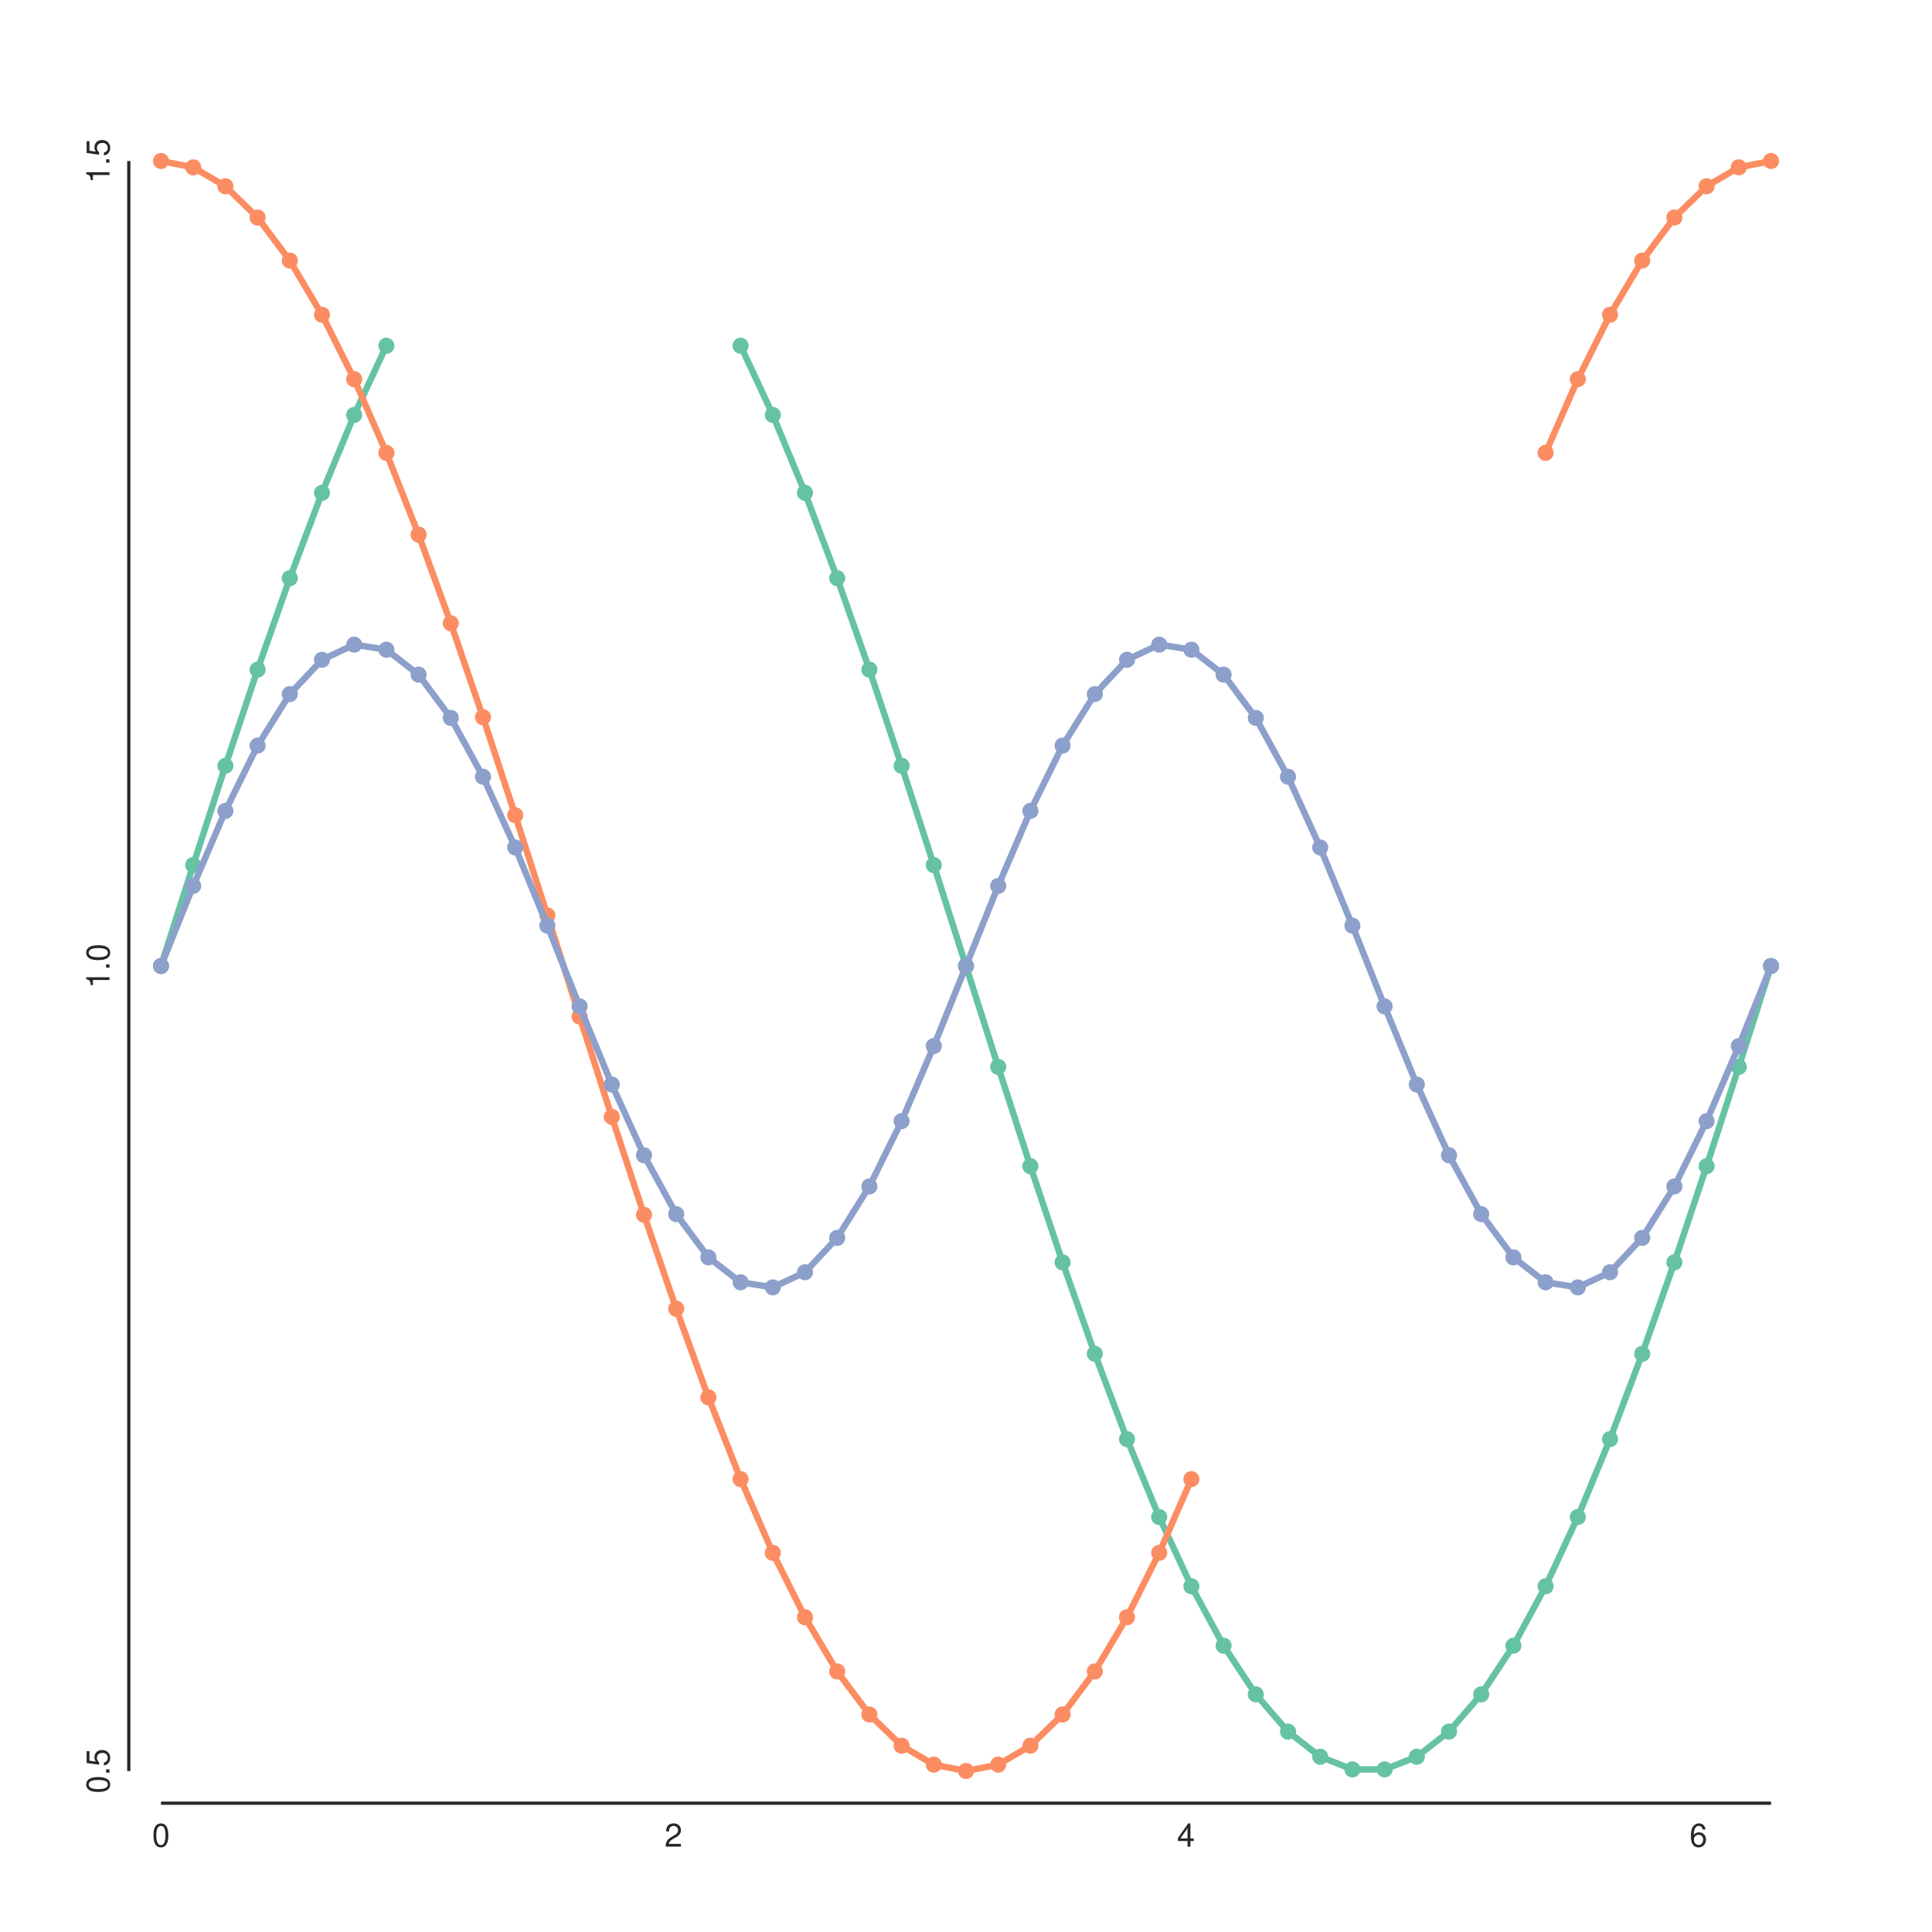
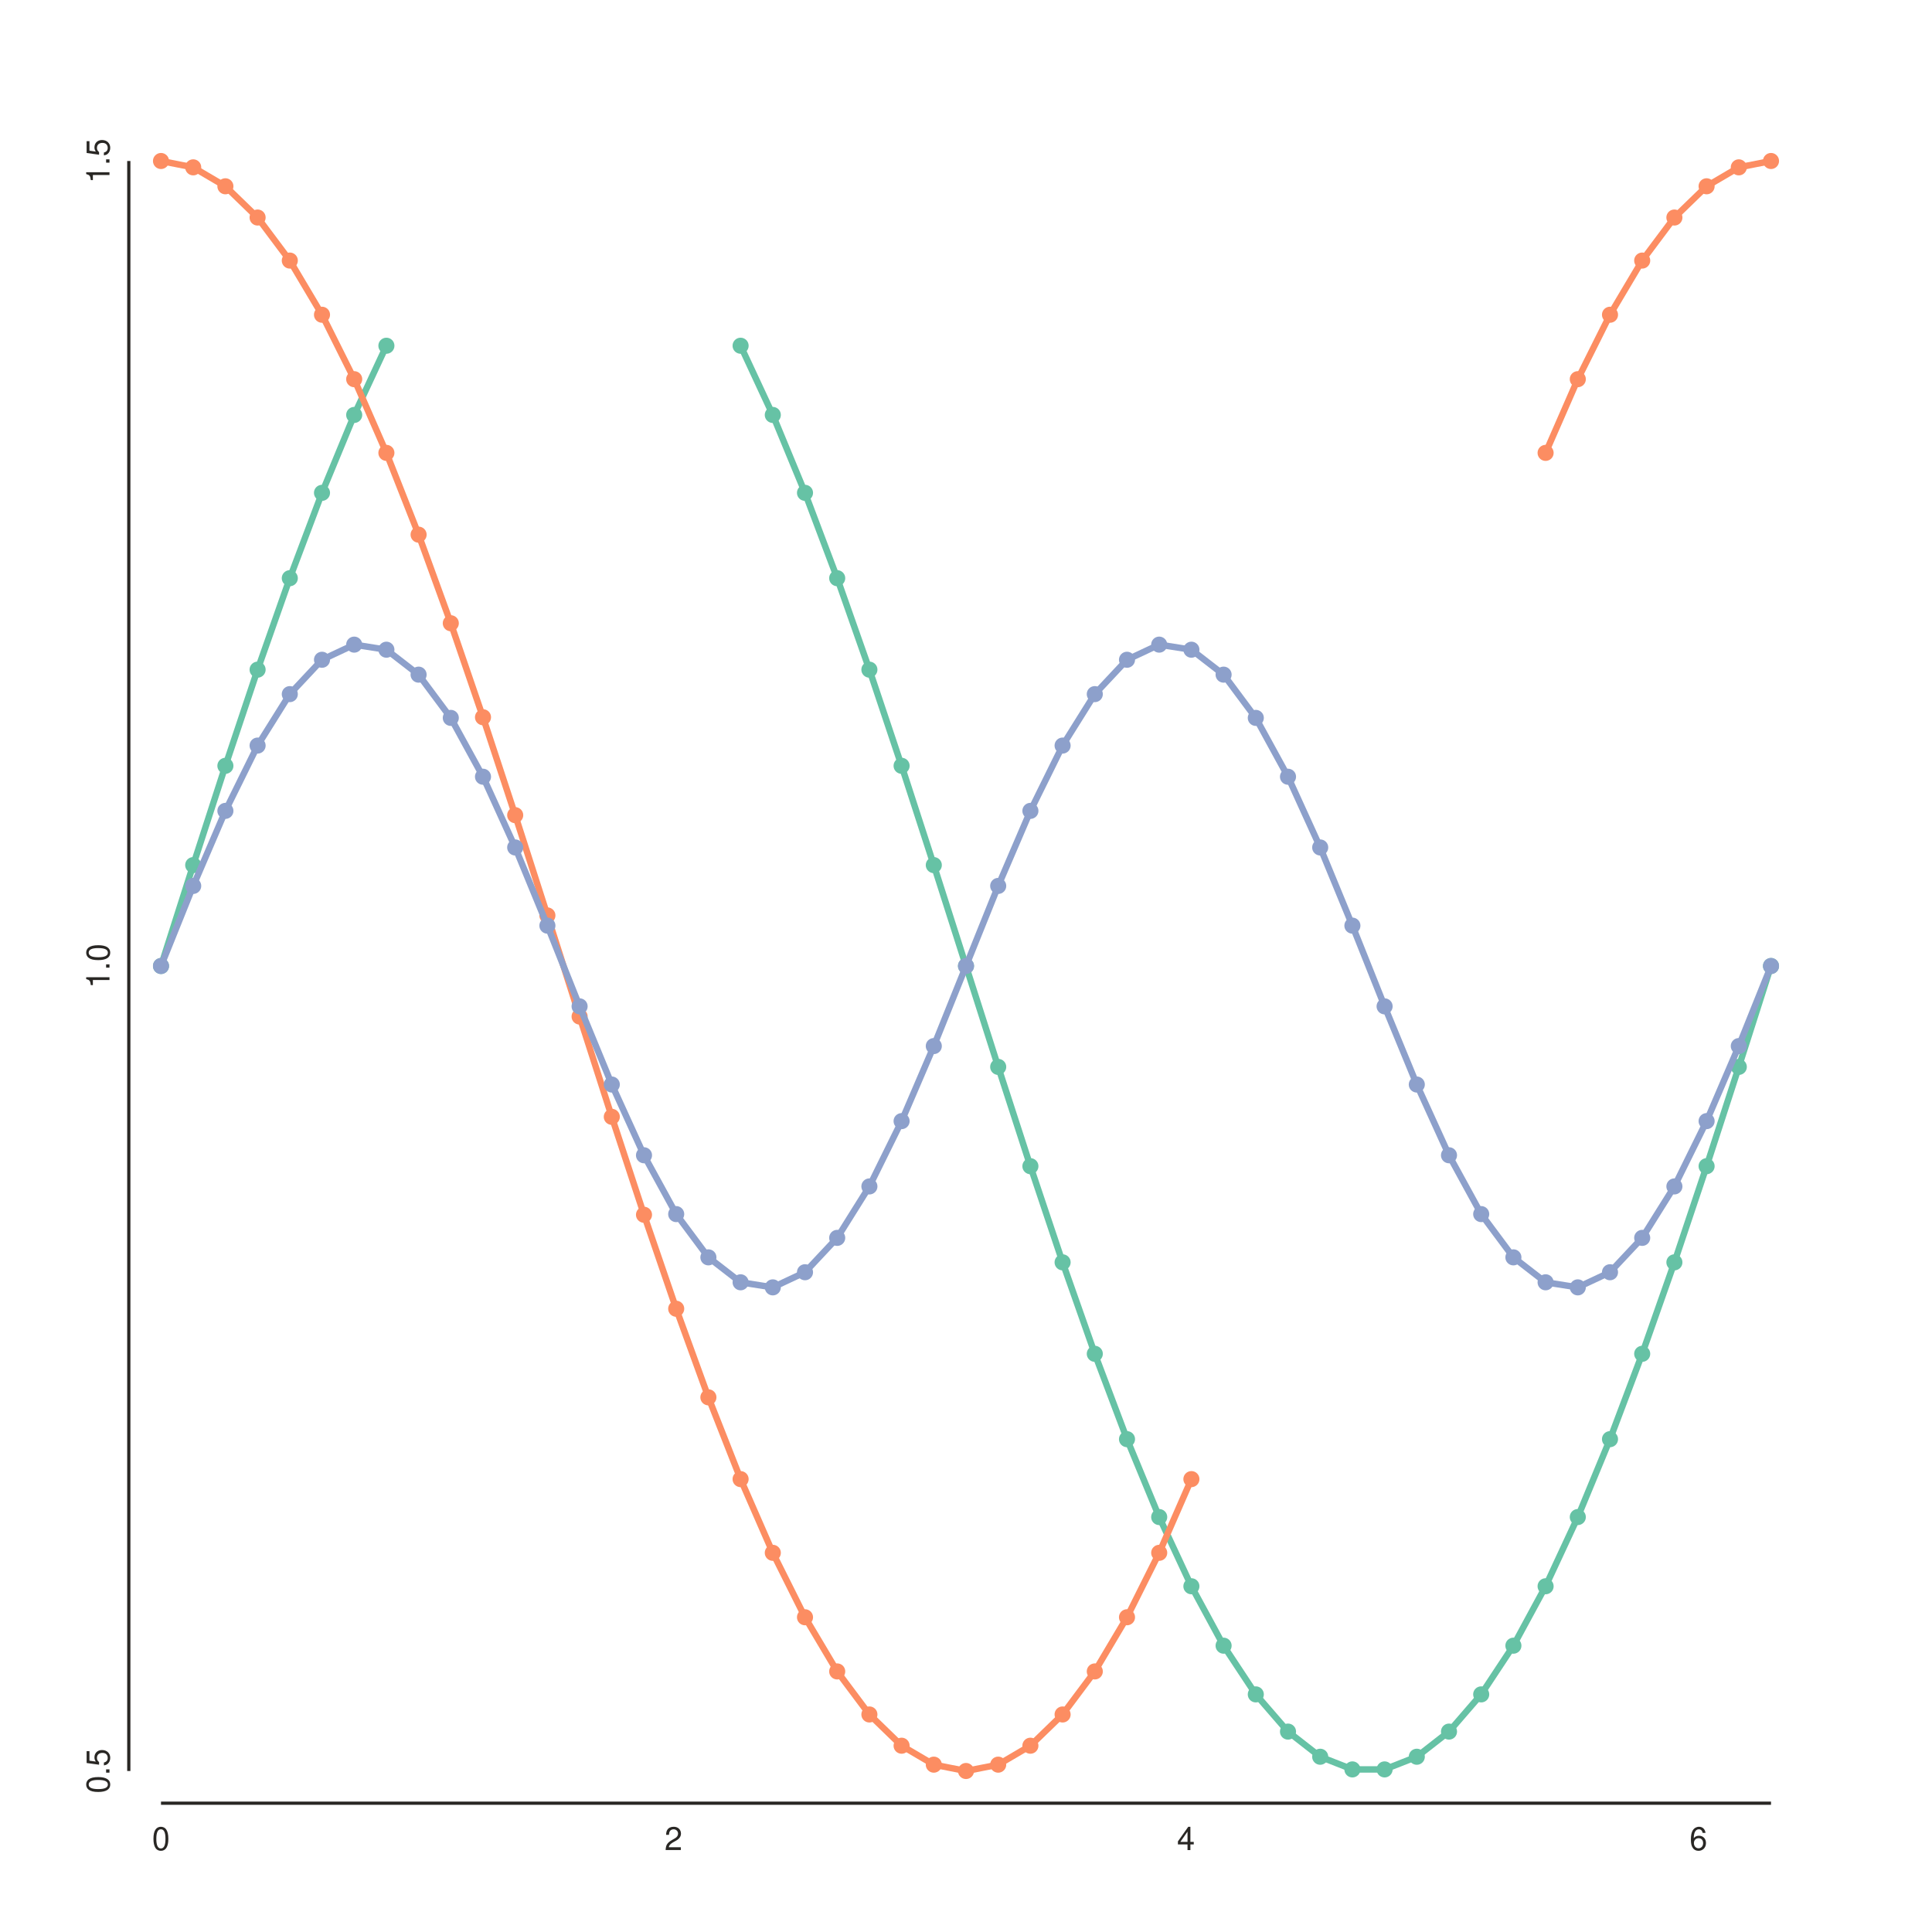
- <svg xmlns="http://www.w3.org/2000/svg" class="toyplot-canvas-Canvas" height="600px" id="t0dc71992e02b4cf79dc7ba71f6595b8d" preserveAspectRatio="xMidYMid meet" style="background-color:transparent;fill:rgb(16.1%,15.3%,14.1%);fill-opacity:1.0;font-family:Helvetica;font-size:12px;opacity:1.0;stroke:rgb(16.1%,15.3%,14.1%);stroke-opacity:1.0;stroke-width:1.0" viewBox="0 0 600 600" width="600px">
-   <g class="toyplot-coordinates-Cartesian" id="t610a95541fbd4a22872350d57c24af96">
-     <clipPath id="t1fc80acf8c0948b993876fee525b916b">
+ <svg xmlns="http://www.w3.org/2000/svg" class="toyplot-canvas-Canvas" height="600px" id="tf607abf284d64e96958c75a27f06b3d8" preserveAspectRatio="xMidYMid meet" style="background-color:transparent;fill:rgb(16.1%,15.3%,14.1%);fill-opacity:1.0;font-family:Helvetica;font-size:12px;opacity:1.0;stroke:rgb(16.1%,15.3%,14.1%);stroke-opacity:1.0;stroke-width:1.0" viewBox="0 0 600 600" width="600px">
+   <g class="toyplot-coordinates-Cartesian" id="t9834a1cdb73b4384be215d32b6aa1fff">
+     <clipPath id="t04807524d8b04480a5f0d06c09447df0">
      <rect height="520.0" width="520.0" x="40.0" y="40.0" />
    </clipPath>
-     <g clip-path="url(#t1fc80acf8c0948b993876fee525b916b)">
-       <g class="toyplot-mark-Plot" id="td77053568572409492e57a505c7366ea" style="fill:none">
+     <g clip-path="url(#t04807524d8b04480a5f0d06c09447df0)">
+       <g class="toyplot-mark-Plot" id="t2c531f40301d4f6280c9994511102b2a" style="fill:none">
        <g class="toyplot-Series">
          <path d="M 50.0 300.0 L 60.0 268.667 L 70.0 237.828 L 80.0 207.969 L 90.0 179.562 L 100.0 153.054 L 110.0 128.863 L 120 107.372 M 230.0 107.372 L 240 128.863 L 250.0 153.054 L 260.0 179.562 L 270.0 207.969 L 280.0 237.828 L 290.0 268.667 L 300 300 L 310.0 331.333 L 320.0 362.172 L 330 392.031 L 340 420.438 L 350 446.946 L 360.0 471.137 L 370.0 492.628 L 380.0 511.082 L 390 526.207 L 400.0 537.764 L 410.0 545.572 L 420 549.507 L 430 549.507 L 440 545.572 L 450.0 537.764 L 460 526.207 L 470 511.082 L 480 492.628 L 490 471.137 L 500 446.946 L 510.0 420.438 L 520.0 392.031 L 530.0 362.172 L 540.0 331.333 L 550.0 300" style="stroke:rgb(40%,76.1%,64.7%);stroke-opacity:1.0;stroke-width:2.0" />
          <g class="toyplot-Datum" style="fill:rgb(40%,76.1%,64.7%);fill-opacity:1.0;opacity:1.0;stroke:rgb(40%,76.1%,64.7%);stroke-opacity:1.0">
            <circle cx="50.0" cy="300.0" r="2.0" />
          </g>
          <g class="toyplot-Datum" style="fill:rgb(40%,76.1%,64.7%);fill-opacity:1.0;opacity:1.0;stroke:rgb(40%,76.1%,64.7%);stroke-opacity:1.0">
            <circle cx="60.0" cy="268.667" r="2.0" />
          </g>
          <g class="toyplot-Datum" style="fill:rgb(40%,76.1%,64.7%);fill-opacity:1.0;opacity:1.0;stroke:rgb(40%,76.1%,64.7%);stroke-opacity:1.0">
            <circle cx="70.0" cy="237.828" r="2.0" />
          </g>
          <g class="toyplot-Datum" style="fill:rgb(40%,76.1%,64.7%);fill-opacity:1.0;opacity:1.0;stroke:rgb(40%,76.1%,64.7%);stroke-opacity:1.0">
            <circle cx="80.0" cy="207.969" r="2.0" />
          </g>
          <g class="toyplot-Datum" style="fill:rgb(40%,76.1%,64.7%);fill-opacity:1.0;opacity:1.0;stroke:rgb(40%,76.1%,64.7%);stroke-opacity:1.0">
            <circle cx="90.0" cy="179.562" r="2.0" />
          </g>
          <g class="toyplot-Datum" style="fill:rgb(40%,76.1%,64.7%);fill-opacity:1.0;opacity:1.0;stroke:rgb(40%,76.1%,64.7%);stroke-opacity:1.0">
            <circle cx="100.0" cy="153.054" r="2.0" />
          </g>
          <g class="toyplot-Datum" style="fill:rgb(40%,76.1%,64.7%);fill-opacity:1.0;opacity:1.0;stroke:rgb(40%,76.1%,64.7%);stroke-opacity:1.0">
            <circle cx="110.0" cy="128.863" r="2.0" />
          </g>
          <g class="toyplot-Datum" style="fill:rgb(40%,76.1%,64.7%);fill-opacity:1.0;opacity:1.0;stroke:rgb(40%,76.1%,64.7%);stroke-opacity:1.0">
            <circle cx="120" cy="107.372" r="2.0" />
          </g>
          <g class="toyplot-Datum" style="fill:rgb(40%,76.1%,64.7%);fill-opacity:1.0;opacity:1.0;stroke:rgb(40%,76.1%,64.7%);stroke-opacity:1.0">
            <circle cx="230.0" cy="107.372" r="2.0" />
          </g>
          <g class="toyplot-Datum" style="fill:rgb(40%,76.1%,64.7%);fill-opacity:1.0;opacity:1.0;stroke:rgb(40%,76.1%,64.7%);stroke-opacity:1.0">
            <circle cx="240" cy="128.863" r="2.0" />
          </g>
          <g class="toyplot-Datum" style="fill:rgb(40%,76.1%,64.7%);fill-opacity:1.0;opacity:1.0;stroke:rgb(40%,76.1%,64.7%);stroke-opacity:1.0">
            <circle cx="250.0" cy="153.054" r="2.0" />
          </g>
          <g class="toyplot-Datum" style="fill:rgb(40%,76.1%,64.7%);fill-opacity:1.0;opacity:1.0;stroke:rgb(40%,76.1%,64.7%);stroke-opacity:1.0">
            <circle cx="260.0" cy="179.562" r="2.0" />
          </g>
          <g class="toyplot-Datum" style="fill:rgb(40%,76.1%,64.7%);fill-opacity:1.0;opacity:1.0;stroke:rgb(40%,76.1%,64.7%);stroke-opacity:1.0">
            <circle cx="270.0" cy="207.969" r="2.0" />
          </g>
          <g class="toyplot-Datum" style="fill:rgb(40%,76.1%,64.7%);fill-opacity:1.0;opacity:1.0;stroke:rgb(40%,76.1%,64.7%);stroke-opacity:1.0">
            <circle cx="280.0" cy="237.828" r="2.0" />
          </g>
          <g class="toyplot-Datum" style="fill:rgb(40%,76.1%,64.7%);fill-opacity:1.0;opacity:1.0;stroke:rgb(40%,76.1%,64.7%);stroke-opacity:1.0">
            <circle cx="290.0" cy="268.667" r="2.0" />
          </g>
          <g class="toyplot-Datum" style="fill:rgb(40%,76.1%,64.7%);fill-opacity:1.0;opacity:1.0;stroke:rgb(40%,76.1%,64.7%);stroke-opacity:1.0">
            <circle cx="300" cy="300" r="2.0" />
          </g>
          <g class="toyplot-Datum" style="fill:rgb(40%,76.1%,64.7%);fill-opacity:1.0;opacity:1.0;stroke:rgb(40%,76.1%,64.7%);stroke-opacity:1.0">
            <circle cx="310.0" cy="331.333" r="2.0" />
          </g>
          <g class="toyplot-Datum" style="fill:rgb(40%,76.1%,64.7%);fill-opacity:1.0;opacity:1.0;stroke:rgb(40%,76.1%,64.7%);stroke-opacity:1.0">
            <circle cx="320.0" cy="362.172" r="2.0" />
          </g>
          <g class="toyplot-Datum" style="fill:rgb(40%,76.1%,64.7%);fill-opacity:1.0;opacity:1.0;stroke:rgb(40%,76.1%,64.7%);stroke-opacity:1.0">
            <circle cx="330" cy="392.031" r="2.0" />
          </g>
          <g class="toyplot-Datum" style="fill:rgb(40%,76.1%,64.7%);fill-opacity:1.0;opacity:1.0;stroke:rgb(40%,76.1%,64.7%);stroke-opacity:1.0">
            <circle cx="340" cy="420.438" r="2.0" />
          </g>
          <g class="toyplot-Datum" style="fill:rgb(40%,76.1%,64.7%);fill-opacity:1.0;opacity:1.0;stroke:rgb(40%,76.1%,64.7%);stroke-opacity:1.0">
            <circle cx="350" cy="446.946" r="2.0" />
          </g>
          <g class="toyplot-Datum" style="fill:rgb(40%,76.1%,64.7%);fill-opacity:1.0;opacity:1.0;stroke:rgb(40%,76.1%,64.7%);stroke-opacity:1.0">
            <circle cx="360.0" cy="471.137" r="2.0" />
          </g>
          <g class="toyplot-Datum" style="fill:rgb(40%,76.1%,64.7%);fill-opacity:1.0;opacity:1.0;stroke:rgb(40%,76.1%,64.7%);stroke-opacity:1.0">
            <circle cx="370.0" cy="492.628" r="2.0" />
          </g>
          <g class="toyplot-Datum" style="fill:rgb(40%,76.1%,64.7%);fill-opacity:1.0;opacity:1.0;stroke:rgb(40%,76.1%,64.7%);stroke-opacity:1.0">
            <circle cx="380.0" cy="511.082" r="2.0" />
          </g>
          <g class="toyplot-Datum" style="fill:rgb(40%,76.1%,64.7%);fill-opacity:1.0;opacity:1.0;stroke:rgb(40%,76.1%,64.7%);stroke-opacity:1.0">
            <circle cx="390" cy="526.207" r="2.0" />
          </g>
          <g class="toyplot-Datum" style="fill:rgb(40%,76.1%,64.7%);fill-opacity:1.0;opacity:1.0;stroke:rgb(40%,76.1%,64.7%);stroke-opacity:1.0">
            <circle cx="400.0" cy="537.764" r="2.0" />
          </g>
          <g class="toyplot-Datum" style="fill:rgb(40%,76.1%,64.7%);fill-opacity:1.0;opacity:1.0;stroke:rgb(40%,76.1%,64.7%);stroke-opacity:1.0">
            <circle cx="410.0" cy="545.572" r="2.0" />
          </g>
          <g class="toyplot-Datum" style="fill:rgb(40%,76.1%,64.7%);fill-opacity:1.0;opacity:1.0;stroke:rgb(40%,76.1%,64.7%);stroke-opacity:1.0">
            <circle cx="420" cy="549.507" r="2.0" />
          </g>
          <g class="toyplot-Datum" style="fill:rgb(40%,76.1%,64.7%);fill-opacity:1.0;opacity:1.0;stroke:rgb(40%,76.1%,64.7%);stroke-opacity:1.0">
            <circle cx="430" cy="549.507" r="2.0" />
          </g>
          <g class="toyplot-Datum" style="fill:rgb(40%,76.1%,64.7%);fill-opacity:1.0;opacity:1.0;stroke:rgb(40%,76.1%,64.7%);stroke-opacity:1.0">
            <circle cx="440" cy="545.572" r="2.0" />
          </g>
          <g class="toyplot-Datum" style="fill:rgb(40%,76.1%,64.7%);fill-opacity:1.0;opacity:1.0;stroke:rgb(40%,76.1%,64.7%);stroke-opacity:1.0">
            <circle cx="450.0" cy="537.764" r="2.0" />
          </g>
          <g class="toyplot-Datum" style="fill:rgb(40%,76.1%,64.7%);fill-opacity:1.0;opacity:1.0;stroke:rgb(40%,76.1%,64.7%);stroke-opacity:1.0">
            <circle cx="460" cy="526.207" r="2.0" />
          </g>
          <g class="toyplot-Datum" style="fill:rgb(40%,76.1%,64.7%);fill-opacity:1.0;opacity:1.0;stroke:rgb(40%,76.1%,64.7%);stroke-opacity:1.0">
            <circle cx="470" cy="511.082" r="2.0" />
          </g>
          <g class="toyplot-Datum" style="fill:rgb(40%,76.1%,64.7%);fill-opacity:1.0;opacity:1.0;stroke:rgb(40%,76.1%,64.7%);stroke-opacity:1.0">
            <circle cx="480" cy="492.628" r="2.0" />
          </g>
          <g class="toyplot-Datum" style="fill:rgb(40%,76.1%,64.7%);fill-opacity:1.0;opacity:1.0;stroke:rgb(40%,76.1%,64.7%);stroke-opacity:1.0">
            <circle cx="490" cy="471.137" r="2.0" />
          </g>
          <g class="toyplot-Datum" style="fill:rgb(40%,76.1%,64.7%);fill-opacity:1.0;opacity:1.0;stroke:rgb(40%,76.1%,64.7%);stroke-opacity:1.0">
            <circle cx="500" cy="446.946" r="2.0" />
          </g>
          <g class="toyplot-Datum" style="fill:rgb(40%,76.1%,64.7%);fill-opacity:1.0;opacity:1.0;stroke:rgb(40%,76.1%,64.7%);stroke-opacity:1.0">
            <circle cx="510.0" cy="420.438" r="2.0" />
          </g>
          <g class="toyplot-Datum" style="fill:rgb(40%,76.1%,64.7%);fill-opacity:1.0;opacity:1.0;stroke:rgb(40%,76.1%,64.7%);stroke-opacity:1.0">
            <circle cx="520.0" cy="392.031" r="2.0" />
          </g>
          <g class="toyplot-Datum" style="fill:rgb(40%,76.1%,64.7%);fill-opacity:1.0;opacity:1.0;stroke:rgb(40%,76.1%,64.7%);stroke-opacity:1.0">
            <circle cx="530.0" cy="362.172" r="2.0" />
          </g>
          <g class="toyplot-Datum" style="fill:rgb(40%,76.1%,64.7%);fill-opacity:1.0;opacity:1.0;stroke:rgb(40%,76.1%,64.7%);stroke-opacity:1.0">
            <circle cx="540.0" cy="331.333" r="2.0" />
          </g>
          <g class="toyplot-Datum" style="fill:rgb(40%,76.1%,64.7%);fill-opacity:1.0;opacity:1.0;stroke:rgb(40%,76.1%,64.7%);stroke-opacity:1.0">
            <circle cx="550.0" cy="300" r="2.0" />
          </g>
        </g>
        <g class="toyplot-Series">
          <path d="M 50.0 50.0 L 60.0 51.971 L 70.0 57.854 L 80.0 67.556 L 90.0 80.923 L 100.0 97.746 L 110.0 117.758 L 120 140.644 L 130.0 166.043 L 140.0 193.555 L 150.0 222.746 L 160.0 253.155 L 170.0 284.302 L 180.0 315.698 L 190 346.845 L 200 377.254 L 210.0 406.445 L 220 433.957 L 230.0 459.356 L 240 482.242 L 250.0 502.254 L 260.0 519.077 L 270.0 532.444 L 280.0 542.146 L 290.0 548.029 L 300 550.0 L 310.0 548.029 L 320.0 542.146 L 330 532.444 L 340 519.077 L 350 502.254 L 360.0 482.242 L 370.0 459.356 M 480 140.644 L 490 117.758 L 500 97.746 L 510.0 80.923 L 520.0 67.556 L 530.0 57.854 L 540.0 51.971 L 550.0 50.0" style="stroke:rgb(98.8%,55.3%,38.4%);stroke-opacity:1.0;stroke-width:2.0" />
          <g class="toyplot-Datum" style="fill:rgb(98.8%,55.3%,38.4%);fill-opacity:1.0;opacity:1.0;stroke:rgb(98.8%,55.3%,38.4%);stroke-opacity:1.0">
            <circle cx="50.0" cy="50.0" r="2.0" />
          </g>
          <g class="toyplot-Datum" style="fill:rgb(98.8%,55.3%,38.4%);fill-opacity:1.0;opacity:1.0;stroke:rgb(98.8%,55.3%,38.4%);stroke-opacity:1.0">
            <circle cx="60.0" cy="51.971" r="2.0" />
          </g>
          <g class="toyplot-Datum" style="fill:rgb(98.8%,55.3%,38.4%);fill-opacity:1.0;opacity:1.0;stroke:rgb(98.8%,55.3%,38.4%);stroke-opacity:1.0">
            <circle cx="70.0" cy="57.854" r="2.0" />
          </g>
          <g class="toyplot-Datum" style="fill:rgb(98.8%,55.3%,38.4%);fill-opacity:1.0;opacity:1.0;stroke:rgb(98.8%,55.3%,38.4%);stroke-opacity:1.0">
            <circle cx="80.0" cy="67.556" r="2.0" />
          </g>
          <g class="toyplot-Datum" style="fill:rgb(98.8%,55.3%,38.4%);fill-opacity:1.0;opacity:1.0;stroke:rgb(98.8%,55.3%,38.4%);stroke-opacity:1.0">
            <circle cx="90.0" cy="80.923" r="2.0" />
          </g>
          <g class="toyplot-Datum" style="fill:rgb(98.8%,55.3%,38.4%);fill-opacity:1.0;opacity:1.0;stroke:rgb(98.8%,55.3%,38.4%);stroke-opacity:1.0">
            <circle cx="100.0" cy="97.746" r="2.0" />
          </g>
          <g class="toyplot-Datum" style="fill:rgb(98.8%,55.3%,38.4%);fill-opacity:1.0;opacity:1.0;stroke:rgb(98.8%,55.3%,38.4%);stroke-opacity:1.0">
            <circle cx="110.0" cy="117.758" r="2.0" />
          </g>
          <g class="toyplot-Datum" style="fill:rgb(98.8%,55.3%,38.4%);fill-opacity:1.0;opacity:1.0;stroke:rgb(98.8%,55.3%,38.4%);stroke-opacity:1.0">
            <circle cx="120" cy="140.644" r="2.0" />
          </g>
          <g class="toyplot-Datum" style="fill:rgb(98.8%,55.3%,38.4%);fill-opacity:1.0;opacity:1.0;stroke:rgb(98.8%,55.3%,38.4%);stroke-opacity:1.0">
            <circle cx="130.0" cy="166.043" r="2.0" />
          </g>
          <g class="toyplot-Datum" style="fill:rgb(98.8%,55.3%,38.4%);fill-opacity:1.0;opacity:1.0;stroke:rgb(98.8%,55.3%,38.4%);stroke-opacity:1.0">
            <circle cx="140.0" cy="193.555" r="2.0" />
          </g>
          <g class="toyplot-Datum" style="fill:rgb(98.8%,55.3%,38.4%);fill-opacity:1.0;opacity:1.0;stroke:rgb(98.8%,55.3%,38.4%);stroke-opacity:1.0">
            <circle cx="150.0" cy="222.746" r="2.0" />
          </g>
          <g class="toyplot-Datum" style="fill:rgb(98.8%,55.3%,38.4%);fill-opacity:1.0;opacity:1.0;stroke:rgb(98.8%,55.3%,38.4%);stroke-opacity:1.0">
            <circle cx="160.0" cy="253.155" r="2.0" />
          </g>
          <g class="toyplot-Datum" style="fill:rgb(98.8%,55.3%,38.4%);fill-opacity:1.0;opacity:1.0;stroke:rgb(98.8%,55.3%,38.4%);stroke-opacity:1.0">
            <circle cx="170.0" cy="284.302" r="2.0" />
          </g>
          <g class="toyplot-Datum" style="fill:rgb(98.8%,55.3%,38.4%);fill-opacity:1.0;opacity:1.0;stroke:rgb(98.8%,55.3%,38.4%);stroke-opacity:1.0">
            <circle cx="180.0" cy="315.698" r="2.0" />
          </g>
          <g class="toyplot-Datum" style="fill:rgb(98.8%,55.3%,38.4%);fill-opacity:1.0;opacity:1.0;stroke:rgb(98.8%,55.3%,38.4%);stroke-opacity:1.0">
            <circle cx="190" cy="346.845" r="2.0" />
          </g>
          <g class="toyplot-Datum" style="fill:rgb(98.8%,55.3%,38.4%);fill-opacity:1.0;opacity:1.0;stroke:rgb(98.8%,55.3%,38.4%);stroke-opacity:1.0">
            <circle cx="200" cy="377.254" r="2.0" />
          </g>
          <g class="toyplot-Datum" style="fill:rgb(98.8%,55.3%,38.4%);fill-opacity:1.0;opacity:1.0;stroke:rgb(98.8%,55.3%,38.4%);stroke-opacity:1.0">
            <circle cx="210.0" cy="406.445" r="2.0" />
          </g>
          <g class="toyplot-Datum" style="fill:rgb(98.8%,55.3%,38.4%);fill-opacity:1.0;opacity:1.0;stroke:rgb(98.8%,55.3%,38.4%);stroke-opacity:1.0">
            <circle cx="220" cy="433.957" r="2.0" />
          </g>
          <g class="toyplot-Datum" style="fill:rgb(98.8%,55.3%,38.4%);fill-opacity:1.0;opacity:1.0;stroke:rgb(98.8%,55.3%,38.4%);stroke-opacity:1.0">
            <circle cx="230.0" cy="459.356" r="2.0" />
          </g>
          <g class="toyplot-Datum" style="fill:rgb(98.8%,55.3%,38.4%);fill-opacity:1.0;opacity:1.0;stroke:rgb(98.8%,55.3%,38.4%);stroke-opacity:1.0">
            <circle cx="240" cy="482.242" r="2.0" />
          </g>
          <g class="toyplot-Datum" style="fill:rgb(98.8%,55.3%,38.4%);fill-opacity:1.0;opacity:1.0;stroke:rgb(98.8%,55.3%,38.4%);stroke-opacity:1.0">
            <circle cx="250.0" cy="502.254" r="2.0" />
          </g>
          <g class="toyplot-Datum" style="fill:rgb(98.8%,55.3%,38.4%);fill-opacity:1.0;opacity:1.0;stroke:rgb(98.8%,55.3%,38.4%);stroke-opacity:1.0">
            <circle cx="260.0" cy="519.077" r="2.0" />
          </g>
          <g class="toyplot-Datum" style="fill:rgb(98.8%,55.3%,38.4%);fill-opacity:1.0;opacity:1.0;stroke:rgb(98.8%,55.3%,38.4%);stroke-opacity:1.0">
            <circle cx="270.0" cy="532.444" r="2.0" />
          </g>
          <g class="toyplot-Datum" style="fill:rgb(98.8%,55.3%,38.4%);fill-opacity:1.0;opacity:1.0;stroke:rgb(98.8%,55.3%,38.4%);stroke-opacity:1.0">
            <circle cx="280.0" cy="542.146" r="2.0" />
          </g>
          <g class="toyplot-Datum" style="fill:rgb(98.8%,55.3%,38.4%);fill-opacity:1.0;opacity:1.0;stroke:rgb(98.8%,55.3%,38.4%);stroke-opacity:1.0">
            <circle cx="290.0" cy="548.029" r="2.0" />
          </g>
          <g class="toyplot-Datum" style="fill:rgb(98.8%,55.3%,38.4%);fill-opacity:1.0;opacity:1.0;stroke:rgb(98.8%,55.3%,38.4%);stroke-opacity:1.0">
            <circle cx="300" cy="550.0" r="2.0" />
          </g>
          <g class="toyplot-Datum" style="fill:rgb(98.8%,55.3%,38.4%);fill-opacity:1.0;opacity:1.0;stroke:rgb(98.8%,55.3%,38.4%);stroke-opacity:1.0">
            <circle cx="310.0" cy="548.029" r="2.0" />
          </g>
          <g class="toyplot-Datum" style="fill:rgb(98.8%,55.3%,38.4%);fill-opacity:1.0;opacity:1.0;stroke:rgb(98.8%,55.3%,38.4%);stroke-opacity:1.0">
            <circle cx="320.0" cy="542.146" r="2.0" />
          </g>
          <g class="toyplot-Datum" style="fill:rgb(98.8%,55.3%,38.4%);fill-opacity:1.0;opacity:1.0;stroke:rgb(98.8%,55.3%,38.4%);stroke-opacity:1.0">
            <circle cx="330" cy="532.444" r="2.0" />
          </g>
          <g class="toyplot-Datum" style="fill:rgb(98.8%,55.3%,38.4%);fill-opacity:1.0;opacity:1.0;stroke:rgb(98.8%,55.3%,38.4%);stroke-opacity:1.0">
            <circle cx="340" cy="519.077" r="2.0" />
          </g>
          <g class="toyplot-Datum" style="fill:rgb(98.8%,55.3%,38.4%);fill-opacity:1.0;opacity:1.0;stroke:rgb(98.8%,55.3%,38.4%);stroke-opacity:1.0">
            <circle cx="350" cy="502.254" r="2.0" />
          </g>
          <g class="toyplot-Datum" style="fill:rgb(98.8%,55.3%,38.4%);fill-opacity:1.0;opacity:1.0;stroke:rgb(98.8%,55.3%,38.4%);stroke-opacity:1.0">
            <circle cx="360.0" cy="482.242" r="2.0" />
          </g>
          <g class="toyplot-Datum" style="fill:rgb(98.8%,55.3%,38.4%);fill-opacity:1.0;opacity:1.0;stroke:rgb(98.8%,55.3%,38.4%);stroke-opacity:1.0">
            <circle cx="370.0" cy="459.356" r="2.0" />
          </g>
          <g class="toyplot-Datum" style="fill:rgb(98.8%,55.3%,38.4%);fill-opacity:1.0;opacity:1.0;stroke:rgb(98.8%,55.3%,38.4%);stroke-opacity:1.0">
            <circle cx="480" cy="140.644" r="2.0" />
          </g>
          <g class="toyplot-Datum" style="fill:rgb(98.8%,55.3%,38.4%);fill-opacity:1.0;opacity:1.0;stroke:rgb(98.8%,55.3%,38.4%);stroke-opacity:1.0">
            <circle cx="490" cy="117.758" r="2.0" />
          </g>
          <g class="toyplot-Datum" style="fill:rgb(98.8%,55.3%,38.4%);fill-opacity:1.0;opacity:1.0;stroke:rgb(98.8%,55.3%,38.4%);stroke-opacity:1.0">
            <circle cx="500" cy="97.746" r="2.0" />
          </g>
          <g class="toyplot-Datum" style="fill:rgb(98.8%,55.3%,38.4%);fill-opacity:1.0;opacity:1.0;stroke:rgb(98.8%,55.3%,38.4%);stroke-opacity:1.0">
            <circle cx="510.0" cy="80.923" r="2.0" />
          </g>
          <g class="toyplot-Datum" style="fill:rgb(98.8%,55.3%,38.4%);fill-opacity:1.0;opacity:1.0;stroke:rgb(98.8%,55.3%,38.4%);stroke-opacity:1.0">
            <circle cx="520.0" cy="67.556" r="2.0" />
          </g>
          <g class="toyplot-Datum" style="fill:rgb(98.8%,55.3%,38.4%);fill-opacity:1.0;opacity:1.0;stroke:rgb(98.8%,55.3%,38.4%);stroke-opacity:1.0">
            <circle cx="530.0" cy="57.854" r="2.0" />
          </g>
          <g class="toyplot-Datum" style="fill:rgb(98.8%,55.3%,38.4%);fill-opacity:1.0;opacity:1.0;stroke:rgb(98.8%,55.3%,38.4%);stroke-opacity:1.0">
            <circle cx="540.0" cy="51.971" r="2.0" />
          </g>
          <g class="toyplot-Datum" style="fill:rgb(98.8%,55.3%,38.4%);fill-opacity:1.0;opacity:1.0;stroke:rgb(98.8%,55.3%,38.4%);stroke-opacity:1.0">
            <circle cx="550.0" cy="50.0" r="2.0" />
          </g>
        </g>
        <g class="toyplot-Series">
          <path d="M 50.0 300.0 L 60.0 275.131 L 70.0 251.825 L 80.0 231.545 L 90.0 215.567 L 100.0 204.894 L 110.0 200.197 L 120 201.771 L 130.0 209.517 L 140.0 222.949 L 150.0 241.221 L 160.0 263.188 L 170.0 287.467 L 180.0 312.533 L 190 336.812 L 200 358.779 L 210.0 377.051 L 220 390.483 L 230.0 398.229 L 240 399.803 L 250.0 395.106 L 260.0 384.433 L 270.0 368.455 L 280.0 348.175 L 290.0 324.869 L 300 300 L 310.0 275.131 L 320.0 251.825 L 330 231.545 L 340 215.567 L 350 204.894 L 360.0 200.197 L 370.0 201.771 L 380.0 209.517 L 390 222.949 L 400.0 241.221 L 410.0 263.188 L 420 287.467 L 430 312.533 L 440 336.812 L 450.0 358.779 L 460 377.051 L 470 390.483 L 480 398.229 L 490 399.803 L 500 395.106 L 510.0 384.433 L 520.0 368.455 L 530.0 348.175 L 540.0 324.869 L 550.0 300" style="stroke:rgb(55.3%,62.7%,79.6%);stroke-opacity:1.0;stroke-width:2.0" />
          <g class="toyplot-Datum" style="fill:rgb(55.3%,62.7%,79.6%);fill-opacity:1.0;opacity:1.0;stroke:rgb(55.3%,62.7%,79.6%);stroke-opacity:1.0">
            <circle cx="50.0" cy="300.0" r="2.0" />
          </g>
          <g class="toyplot-Datum" style="fill:rgb(55.3%,62.7%,79.6%);fill-opacity:1.0;opacity:1.0;stroke:rgb(55.3%,62.7%,79.6%);stroke-opacity:1.0">
            <circle cx="60.0" cy="275.131" r="2.0" />
          </g>
          <g class="toyplot-Datum" style="fill:rgb(55.3%,62.7%,79.6%);fill-opacity:1.0;opacity:1.0;stroke:rgb(55.3%,62.7%,79.6%);stroke-opacity:1.0">
            <circle cx="70.0" cy="251.825" r="2.0" />
          </g>
          <g class="toyplot-Datum" style="fill:rgb(55.3%,62.7%,79.6%);fill-opacity:1.0;opacity:1.0;stroke:rgb(55.3%,62.7%,79.6%);stroke-opacity:1.0">
            <circle cx="80.0" cy="231.545" r="2.0" />
          </g>
          <g class="toyplot-Datum" style="fill:rgb(55.3%,62.7%,79.6%);fill-opacity:1.0;opacity:1.0;stroke:rgb(55.3%,62.7%,79.6%);stroke-opacity:1.0">
            <circle cx="90.0" cy="215.567" r="2.0" />
          </g>
          <g class="toyplot-Datum" style="fill:rgb(55.3%,62.7%,79.6%);fill-opacity:1.0;opacity:1.0;stroke:rgb(55.3%,62.7%,79.6%);stroke-opacity:1.0">
            <circle cx="100.0" cy="204.894" r="2.0" />
          </g>
          <g class="toyplot-Datum" style="fill:rgb(55.3%,62.7%,79.6%);fill-opacity:1.0;opacity:1.0;stroke:rgb(55.3%,62.7%,79.6%);stroke-opacity:1.0">
            <circle cx="110.0" cy="200.197" r="2.0" />
          </g>
          <g class="toyplot-Datum" style="fill:rgb(55.3%,62.7%,79.6%);fill-opacity:1.0;opacity:1.0;stroke:rgb(55.3%,62.7%,79.6%);stroke-opacity:1.0">
            <circle cx="120" cy="201.771" r="2.0" />
          </g>
          <g class="toyplot-Datum" style="fill:rgb(55.3%,62.7%,79.6%);fill-opacity:1.0;opacity:1.0;stroke:rgb(55.3%,62.7%,79.6%);stroke-opacity:1.0">
            <circle cx="130.0" cy="209.517" r="2.0" />
          </g>
          <g class="toyplot-Datum" style="fill:rgb(55.3%,62.7%,79.6%);fill-opacity:1.0;opacity:1.0;stroke:rgb(55.3%,62.7%,79.6%);stroke-opacity:1.0">
            <circle cx="140.0" cy="222.949" r="2.0" />
          </g>
          <g class="toyplot-Datum" style="fill:rgb(55.3%,62.7%,79.6%);fill-opacity:1.0;opacity:1.0;stroke:rgb(55.3%,62.7%,79.6%);stroke-opacity:1.0">
            <circle cx="150.0" cy="241.221" r="2.0" />
          </g>
          <g class="toyplot-Datum" style="fill:rgb(55.3%,62.7%,79.6%);fill-opacity:1.0;opacity:1.0;stroke:rgb(55.3%,62.7%,79.6%);stroke-opacity:1.0">
            <circle cx="160.0" cy="263.188" r="2.0" />
          </g>
          <g class="toyplot-Datum" style="fill:rgb(55.3%,62.7%,79.6%);fill-opacity:1.0;opacity:1.0;stroke:rgb(55.3%,62.7%,79.6%);stroke-opacity:1.0">
            <circle cx="170.0" cy="287.467" r="2.0" />
          </g>
          <g class="toyplot-Datum" style="fill:rgb(55.3%,62.7%,79.6%);fill-opacity:1.0;opacity:1.0;stroke:rgb(55.3%,62.7%,79.6%);stroke-opacity:1.0">
            <circle cx="180.0" cy="312.533" r="2.0" />
          </g>
          <g class="toyplot-Datum" style="fill:rgb(55.3%,62.7%,79.6%);fill-opacity:1.0;opacity:1.0;stroke:rgb(55.3%,62.7%,79.6%);stroke-opacity:1.0">
            <circle cx="190" cy="336.812" r="2.0" />
          </g>
          <g class="toyplot-Datum" style="fill:rgb(55.3%,62.7%,79.6%);fill-opacity:1.0;opacity:1.0;stroke:rgb(55.3%,62.7%,79.6%);stroke-opacity:1.0">
            <circle cx="200" cy="358.779" r="2.0" />
          </g>
          <g class="toyplot-Datum" style="fill:rgb(55.3%,62.7%,79.6%);fill-opacity:1.0;opacity:1.0;stroke:rgb(55.3%,62.7%,79.6%);stroke-opacity:1.0">
            <circle cx="210.0" cy="377.051" r="2.0" />
          </g>
          <g class="toyplot-Datum" style="fill:rgb(55.3%,62.7%,79.6%);fill-opacity:1.0;opacity:1.0;stroke:rgb(55.3%,62.7%,79.6%);stroke-opacity:1.0">
            <circle cx="220" cy="390.483" r="2.0" />
          </g>
          <g class="toyplot-Datum" style="fill:rgb(55.3%,62.7%,79.6%);fill-opacity:1.0;opacity:1.0;stroke:rgb(55.3%,62.7%,79.6%);stroke-opacity:1.0">
            <circle cx="230.0" cy="398.229" r="2.0" />
          </g>
          <g class="toyplot-Datum" style="fill:rgb(55.3%,62.7%,79.6%);fill-opacity:1.0;opacity:1.0;stroke:rgb(55.3%,62.7%,79.6%);stroke-opacity:1.0">
            <circle cx="240" cy="399.803" r="2.0" />
          </g>
          <g class="toyplot-Datum" style="fill:rgb(55.3%,62.7%,79.6%);fill-opacity:1.0;opacity:1.0;stroke:rgb(55.3%,62.7%,79.6%);stroke-opacity:1.0">
            <circle cx="250.0" cy="395.106" r="2.0" />
          </g>
          <g class="toyplot-Datum" style="fill:rgb(55.3%,62.7%,79.6%);fill-opacity:1.0;opacity:1.0;stroke:rgb(55.3%,62.7%,79.6%);stroke-opacity:1.0">
            <circle cx="260.0" cy="384.433" r="2.0" />
          </g>
          <g class="toyplot-Datum" style="fill:rgb(55.3%,62.7%,79.6%);fill-opacity:1.0;opacity:1.0;stroke:rgb(55.3%,62.7%,79.6%);stroke-opacity:1.0">
            <circle cx="270.0" cy="368.455" r="2.0" />
          </g>
          <g class="toyplot-Datum" style="fill:rgb(55.3%,62.7%,79.6%);fill-opacity:1.0;opacity:1.0;stroke:rgb(55.3%,62.7%,79.6%);stroke-opacity:1.0">
            <circle cx="280.0" cy="348.175" r="2.0" />
          </g>
          <g class="toyplot-Datum" style="fill:rgb(55.3%,62.7%,79.6%);fill-opacity:1.0;opacity:1.0;stroke:rgb(55.3%,62.7%,79.6%);stroke-opacity:1.0">
            <circle cx="290.0" cy="324.869" r="2.0" />
          </g>
          <g class="toyplot-Datum" style="fill:rgb(55.3%,62.7%,79.6%);fill-opacity:1.0;opacity:1.0;stroke:rgb(55.3%,62.7%,79.6%);stroke-opacity:1.0">
            <circle cx="300" cy="300" r="2.0" />
          </g>
          <g class="toyplot-Datum" style="fill:rgb(55.3%,62.7%,79.6%);fill-opacity:1.0;opacity:1.0;stroke:rgb(55.3%,62.7%,79.6%);stroke-opacity:1.0">
            <circle cx="310.0" cy="275.131" r="2.0" />
          </g>
          <g class="toyplot-Datum" style="fill:rgb(55.3%,62.7%,79.6%);fill-opacity:1.0;opacity:1.0;stroke:rgb(55.3%,62.7%,79.6%);stroke-opacity:1.0">
            <circle cx="320.0" cy="251.825" r="2.0" />
          </g>
          <g class="toyplot-Datum" style="fill:rgb(55.3%,62.7%,79.6%);fill-opacity:1.0;opacity:1.0;stroke:rgb(55.3%,62.7%,79.6%);stroke-opacity:1.0">
            <circle cx="330" cy="231.545" r="2.0" />
          </g>
          <g class="toyplot-Datum" style="fill:rgb(55.3%,62.7%,79.6%);fill-opacity:1.0;opacity:1.0;stroke:rgb(55.3%,62.7%,79.6%);stroke-opacity:1.0">
            <circle cx="340" cy="215.567" r="2.0" />
          </g>
          <g class="toyplot-Datum" style="fill:rgb(55.3%,62.7%,79.6%);fill-opacity:1.0;opacity:1.0;stroke:rgb(55.3%,62.7%,79.6%);stroke-opacity:1.0">
            <circle cx="350" cy="204.894" r="2.0" />
          </g>
          <g class="toyplot-Datum" style="fill:rgb(55.3%,62.7%,79.6%);fill-opacity:1.0;opacity:1.0;stroke:rgb(55.3%,62.7%,79.6%);stroke-opacity:1.0">
            <circle cx="360.0" cy="200.197" r="2.0" />
          </g>
          <g class="toyplot-Datum" style="fill:rgb(55.3%,62.7%,79.6%);fill-opacity:1.0;opacity:1.0;stroke:rgb(55.3%,62.7%,79.6%);stroke-opacity:1.0">
            <circle cx="370.0" cy="201.771" r="2.0" />
          </g>
          <g class="toyplot-Datum" style="fill:rgb(55.3%,62.7%,79.6%);fill-opacity:1.0;opacity:1.0;stroke:rgb(55.3%,62.7%,79.6%);stroke-opacity:1.0">
            <circle cx="380.0" cy="209.517" r="2.0" />
          </g>
          <g class="toyplot-Datum" style="fill:rgb(55.3%,62.7%,79.6%);fill-opacity:1.0;opacity:1.0;stroke:rgb(55.3%,62.7%,79.6%);stroke-opacity:1.0">
            <circle cx="390" cy="222.949" r="2.0" />
          </g>
          <g class="toyplot-Datum" style="fill:rgb(55.3%,62.7%,79.6%);fill-opacity:1.0;opacity:1.0;stroke:rgb(55.3%,62.7%,79.6%);stroke-opacity:1.0">
            <circle cx="400.0" cy="241.221" r="2.0" />
          </g>
          <g class="toyplot-Datum" style="fill:rgb(55.3%,62.7%,79.6%);fill-opacity:1.0;opacity:1.0;stroke:rgb(55.3%,62.7%,79.6%);stroke-opacity:1.0">
            <circle cx="410.0" cy="263.188" r="2.0" />
          </g>
          <g class="toyplot-Datum" style="fill:rgb(55.3%,62.7%,79.6%);fill-opacity:1.0;opacity:1.0;stroke:rgb(55.3%,62.7%,79.6%);stroke-opacity:1.0">
            <circle cx="420" cy="287.467" r="2.0" />
          </g>
          <g class="toyplot-Datum" style="fill:rgb(55.3%,62.7%,79.6%);fill-opacity:1.0;opacity:1.0;stroke:rgb(55.3%,62.7%,79.6%);stroke-opacity:1.0">
            <circle cx="430" cy="312.533" r="2.0" />
          </g>
          <g class="toyplot-Datum" style="fill:rgb(55.3%,62.7%,79.6%);fill-opacity:1.0;opacity:1.0;stroke:rgb(55.3%,62.7%,79.6%);stroke-opacity:1.0">
            <circle cx="440" cy="336.812" r="2.0" />
          </g>
          <g class="toyplot-Datum" style="fill:rgb(55.3%,62.7%,79.6%);fill-opacity:1.0;opacity:1.0;stroke:rgb(55.3%,62.7%,79.6%);stroke-opacity:1.0">
            <circle cx="450.0" cy="358.779" r="2.0" />
          </g>
          <g class="toyplot-Datum" style="fill:rgb(55.3%,62.7%,79.6%);fill-opacity:1.0;opacity:1.0;stroke:rgb(55.3%,62.7%,79.6%);stroke-opacity:1.0">
            <circle cx="460" cy="377.051" r="2.0" />
          </g>
          <g class="toyplot-Datum" style="fill:rgb(55.3%,62.7%,79.6%);fill-opacity:1.0;opacity:1.0;stroke:rgb(55.3%,62.7%,79.6%);stroke-opacity:1.0">
            <circle cx="470" cy="390.483" r="2.0" />
          </g>
          <g class="toyplot-Datum" style="fill:rgb(55.3%,62.7%,79.6%);fill-opacity:1.0;opacity:1.0;stroke:rgb(55.3%,62.7%,79.6%);stroke-opacity:1.0">
            <circle cx="480" cy="398.229" r="2.0" />
          </g>
          <g class="toyplot-Datum" style="fill:rgb(55.3%,62.7%,79.6%);fill-opacity:1.0;opacity:1.0;stroke:rgb(55.3%,62.7%,79.6%);stroke-opacity:1.0">
            <circle cx="490" cy="399.803" r="2.0" />
          </g>
          <g class="toyplot-Datum" style="fill:rgb(55.3%,62.7%,79.6%);fill-opacity:1.0;opacity:1.0;stroke:rgb(55.3%,62.7%,79.6%);stroke-opacity:1.0">
            <circle cx="500" cy="395.106" r="2.0" />
          </g>
          <g class="toyplot-Datum" style="fill:rgb(55.3%,62.7%,79.6%);fill-opacity:1.0;opacity:1.0;stroke:rgb(55.3%,62.7%,79.6%);stroke-opacity:1.0">
            <circle cx="510.0" cy="384.433" r="2.0" />
          </g>
          <g class="toyplot-Datum" style="fill:rgb(55.3%,62.7%,79.6%);fill-opacity:1.0;opacity:1.0;stroke:rgb(55.3%,62.7%,79.6%);stroke-opacity:1.0">
            <circle cx="520.0" cy="368.455" r="2.0" />
          </g>
          <g class="toyplot-Datum" style="fill:rgb(55.3%,62.7%,79.6%);fill-opacity:1.0;opacity:1.0;stroke:rgb(55.3%,62.7%,79.6%);stroke-opacity:1.0">
            <circle cx="530.0" cy="348.175" r="2.0" />
          </g>
          <g class="toyplot-Datum" style="fill:rgb(55.3%,62.7%,79.6%);fill-opacity:1.0;opacity:1.0;stroke:rgb(55.3%,62.7%,79.6%);stroke-opacity:1.0">
            <circle cx="540.0" cy="324.869" r="2.0" />
          </g>
          <g class="toyplot-Datum" style="fill:rgb(55.3%,62.7%,79.6%);fill-opacity:1.0;opacity:1.0;stroke:rgb(55.3%,62.7%,79.6%);stroke-opacity:1.0">
            <circle cx="550.0" cy="300" r="2.0" />
          </g>
        </g>
      </g>
    </g>
-     <g class="toyplot-coordinates-Axis" id="t489213338fa54e63b7037273199192e3" transform="translate(50.0,550.0)translate(0,10.0)">
+     <g class="toyplot-coordinates-Axis" id="t4c83c8742bfa433fa281c1e99f568057" transform="translate(50.0,550.0)translate(0,10.0)">
      <line style="" x1="0" x2="500.0" y1="0" y2="0" />
      <g>
-         <text style="font-weight:normal;stroke:none;text-anchor:middle" transform="translate(0.0,6)translate(0,7.5)">
-           <tspan style="font-size:10.0px">0</tspan>
-         </text>
-         <text style="font-weight:normal;stroke:none;text-anchor:middle" transform="translate(159.1549,6)translate(0,7.5)">
-           <tspan style="font-size:10.0px">2</tspan>
-         </text>
-         <text style="font-weight:normal;stroke:none;text-anchor:middle" transform="translate(318.3099,6)translate(0,7.5)">
-           <tspan style="font-size:10.0px">4</tspan>
-         </text>
-         <text style="font-weight:normal;stroke:none;text-anchor:middle" transform="translate(477.4648,6)translate(0,7.5)">
-           <tspan style="font-size:10.0px">6</tspan>
-         </text>
+         <g transform="translate(0.0,6)">
+           <text style="fill:rgb(16.1%,15.3%,14.1%);fill-opacity:1.0;font-family:helvetica;font-size:10.0;font-weight:normal;stroke:none;vertical-align:baseline;white-space:pre" x="-2.78" y="8.555">0</text>
+         </g>
+         <g transform="translate(159.1549,6)">
+           <text style="fill:rgb(16.1%,15.3%,14.1%);fill-opacity:1.0;font-family:helvetica;font-size:10.0;font-weight:normal;stroke:none;vertical-align:baseline;white-space:pre" x="-2.78" y="8.555">2</text>
+         </g>
+         <g transform="translate(318.3099,6)">
+           <text style="fill:rgb(16.1%,15.3%,14.1%);fill-opacity:1.0;font-family:helvetica;font-size:10.0;font-weight:normal;stroke:none;vertical-align:baseline;white-space:pre" x="-2.78" y="8.555">4</text>
+         </g>
+         <g transform="translate(477.4648,6)">
+           <text style="fill:rgb(16.1%,15.3%,14.1%);fill-opacity:1.0;font-family:helvetica;font-size:10.0;font-weight:normal;stroke:none;vertical-align:baseline;white-space:pre" x="-2.78" y="8.555">6</text>
+         </g>
      </g>
      <g class="toyplot-coordinates-Axis-coordinates" style="visibility:hidden" transform="">
        <line style="stroke:rgb(43.9%,50.2%,56.5%);stroke-opacity:1.0;stroke-width:1.0" x1="0" x2="0" y1="-3.0" y2="4.5" />
        <text style="alignment-baseline:alphabetic;fill:rgb(43.9%,50.2%,56.5%);fill-opacity:1.0;font-size:10px;font-weight:normal;stroke:none;text-anchor:middle" x="0" y="-6" />
      </g>
    </g>
-     <g class="toyplot-coordinates-Axis" id="ta41606db14104459abc06b4b6821731a" transform="translate(50.0,550.0)rotate(-90.0)translate(0,-10.0)">
+     <g class="toyplot-coordinates-Axis" id="t437e61a888554018b74ff04c65dd4632" transform="translate(50.0,550.0)rotate(-90.0)translate(0,-10.0)">
      <line style="" x1="0" x2="500.0" y1="0" y2="0" />
      <g>
-         <text style="font-weight:normal;stroke:none;text-anchor:middle" transform="translate(0.0,-6)">
-           <tspan style="font-size:10.0px">0.5</tspan>
-         </text>
-         <text style="font-weight:normal;stroke:none;text-anchor:middle" transform="translate(250.0,-6)">
-           <tspan style="font-size:10.0px">1.0</tspan>
-         </text>
-         <text style="font-weight:normal;stroke:none;text-anchor:middle" transform="translate(500.0,-6)">
-           <tspan style="font-size:10.0px">1.5</tspan>
-         </text>
+         <g transform="translate(0.0,-6)">
+           <text style="fill:rgb(16.1%,15.3%,14.1%);fill-opacity:1.0;font-family:helvetica;font-size:10.0;font-weight:normal;stroke:none;vertical-align:baseline;white-space:pre" x="-6.95" y="-4.4408920985e-16">0.5</text>
+         </g>
+         <g transform="translate(250.0,-6)">
+           <text style="fill:rgb(16.1%,15.3%,14.1%);fill-opacity:1.0;font-family:helvetica;font-size:10.0;font-weight:normal;stroke:none;vertical-align:baseline;white-space:pre" x="-6.95" y="-4.4408920985e-16">1.0</text>
+         </g>
+         <g transform="translate(500.0,-6)">
+           <text style="fill:rgb(16.1%,15.3%,14.1%);fill-opacity:1.0;font-family:helvetica;font-size:10.0;font-weight:normal;stroke:none;vertical-align:baseline;white-space:pre" x="-6.95" y="-4.4408920985e-16">1.5</text>
+         </g>
      </g>
      <g class="toyplot-coordinates-Axis-coordinates" style="visibility:hidden" transform="">
        <line style="stroke:rgb(43.9%,50.2%,56.5%);stroke-opacity:1.0;stroke-width:1.0" x1="0" x2="0" y1="3.0" y2="-4.5" />
        <text style="alignment-baseline:hanging;fill:rgb(43.9%,50.2%,56.5%);fill-opacity:1.0;font-size:10px;font-weight:normal;stroke:none;text-anchor:middle" x="0" y="6" />
      </g>
    </g>
  </g>
</svg>
